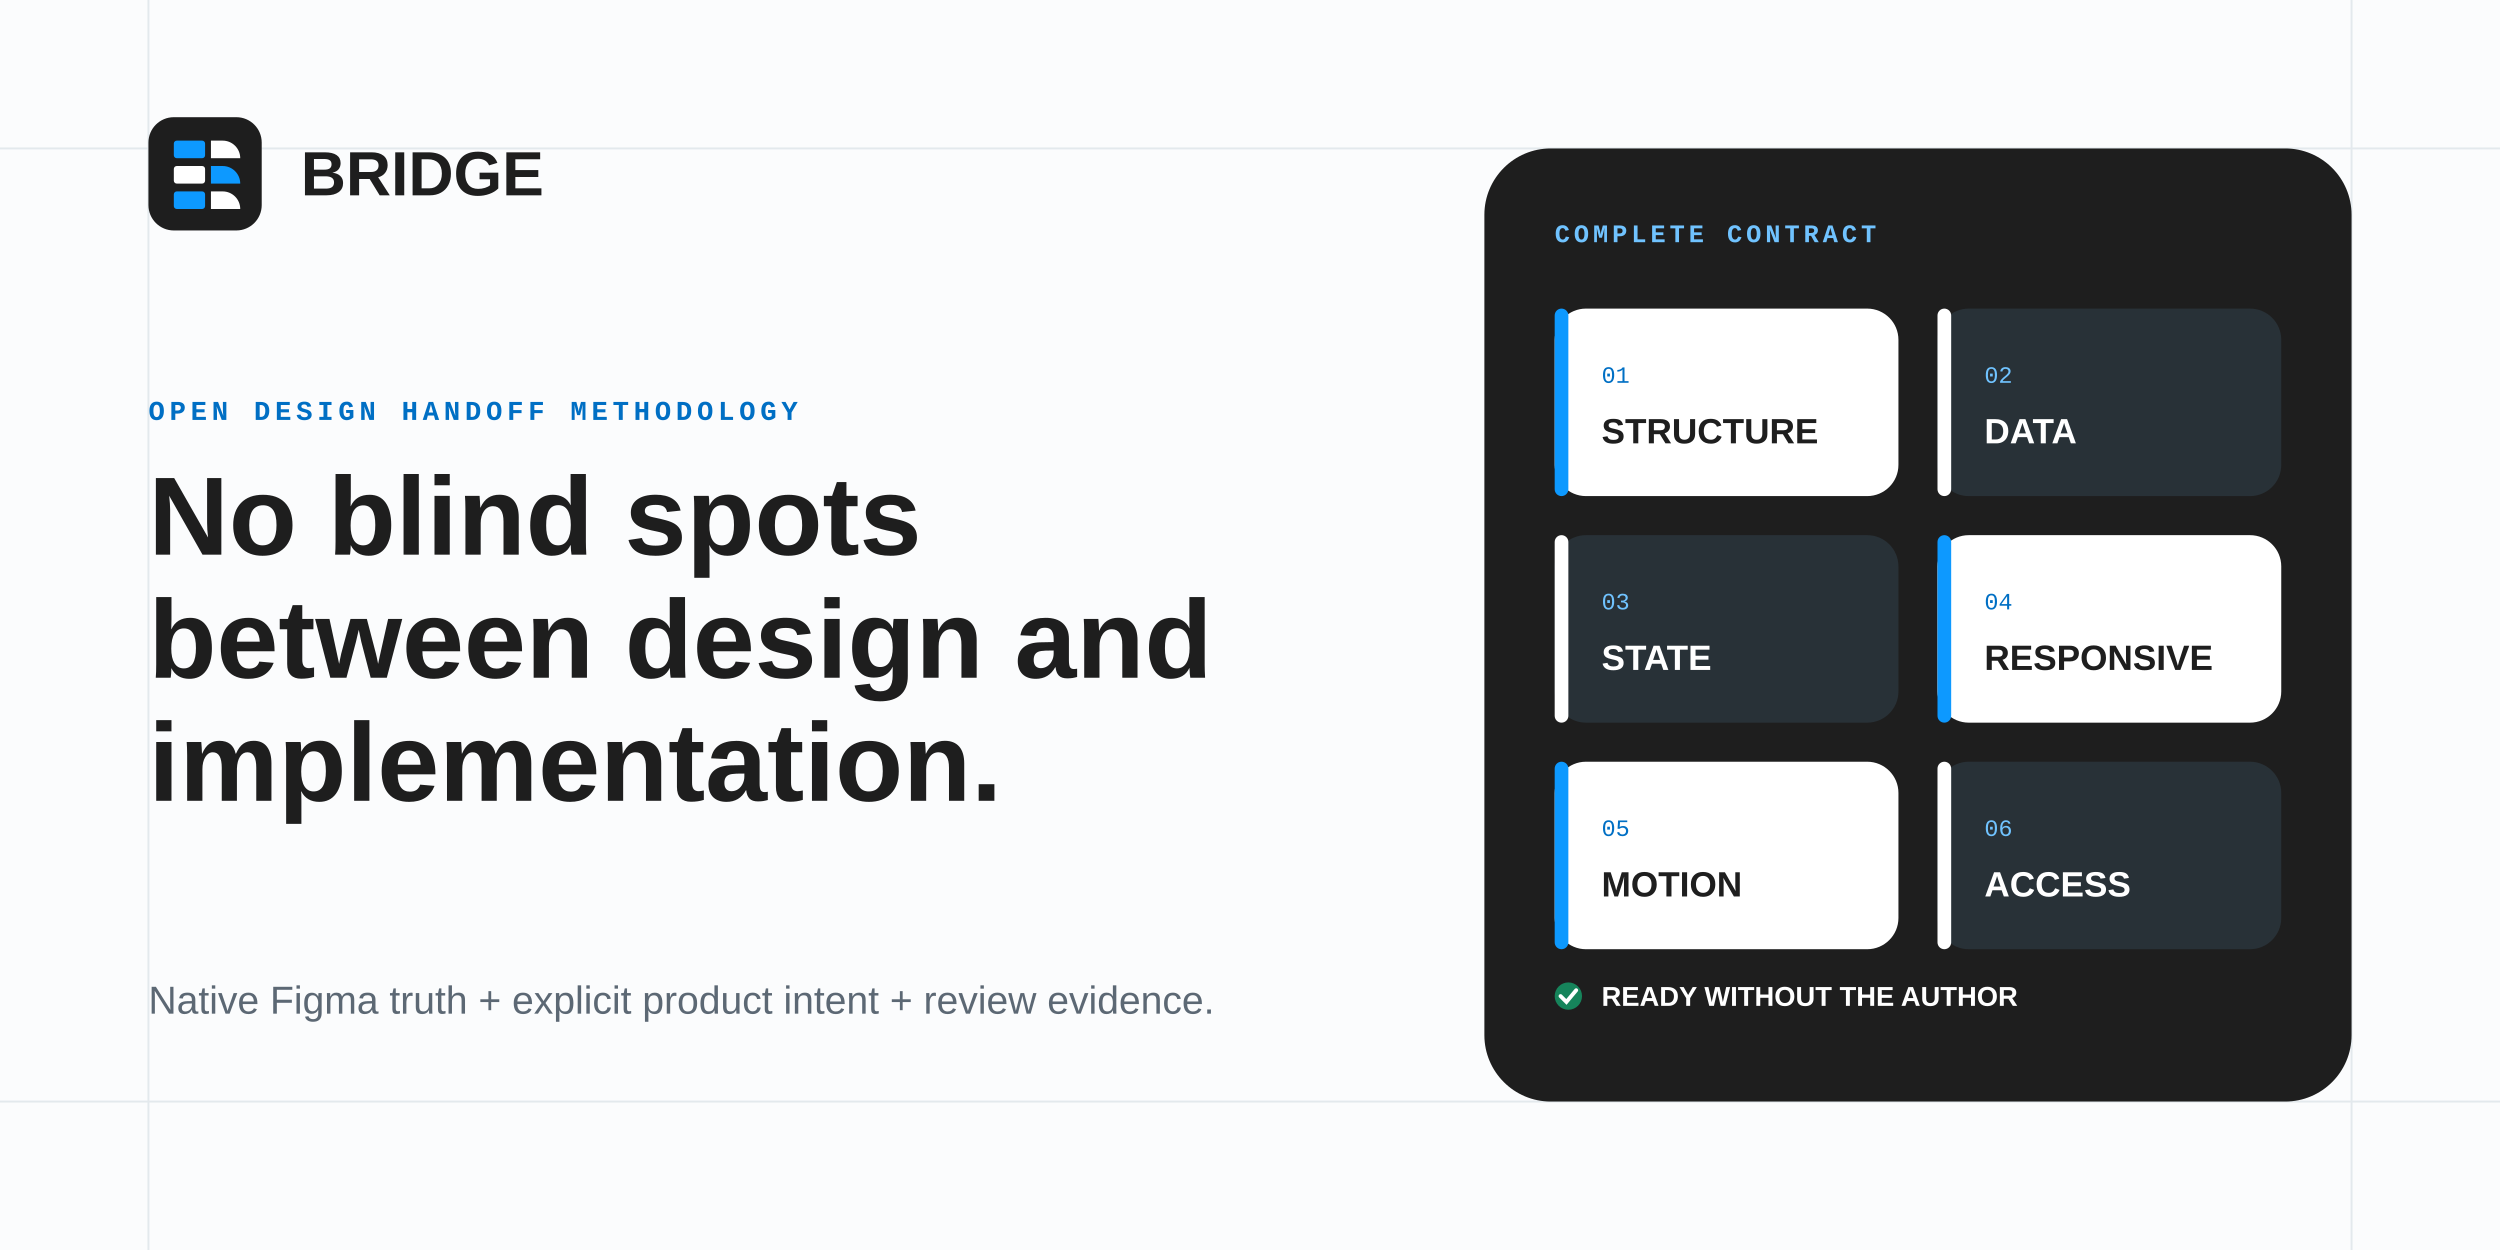
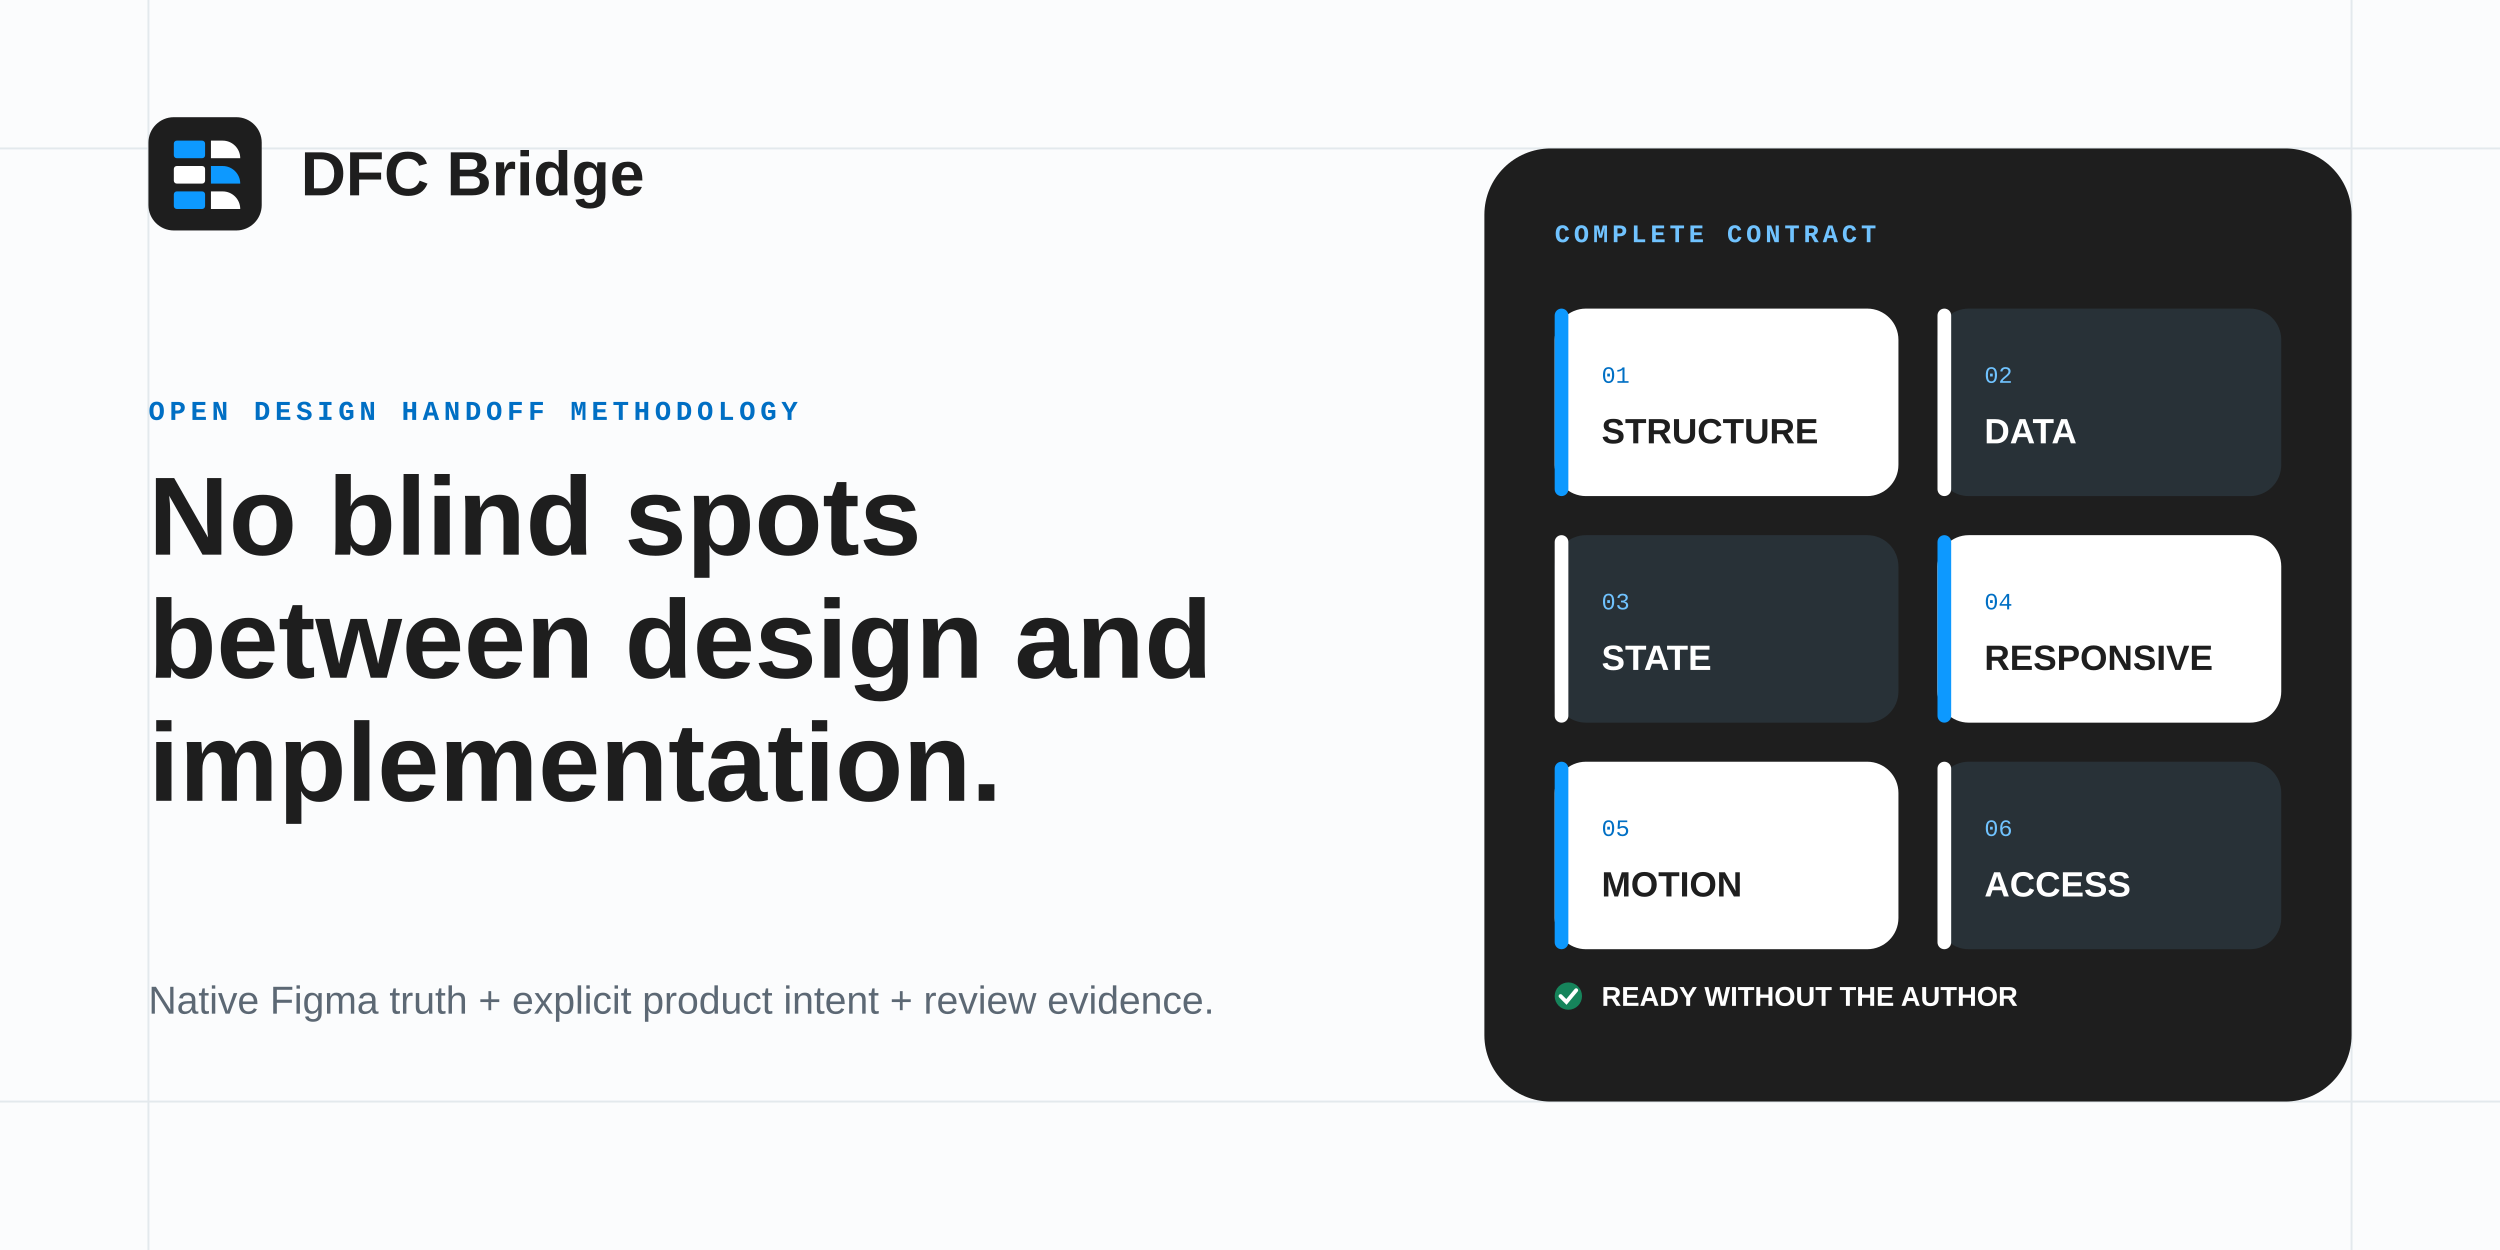
<svg xmlns="http://www.w3.org/2000/svg" viewBox="0 0 1280 640" role="img" aria-labelledby="title desc">
  <rect width="1280" height="640" fill="#FBFCFD" />
  <path d="M0 76H1280M0 564H1280M76 0V640M1204 0V640" stroke="#E3E9ED" />
  <g transform="translate(76 60)" font-family="Arial, sans-serif">
    <g>
      <rect width="58" height="58" rx="13" fill="#1E1E1E" />
      <rect x="13" y="12" width="16" height="9" rx="1.5" fill="#0D99FF" />
      <path d="M32 12h6a9 9 0 0 1 9 9H32V12Z" fill="#FFFFFF" />
      <rect x="13" y="25" width="16" height="9" rx="1.5" fill="#FFFFFF" />
      <path d="M32 25h6a9 9 0 0 1 9 9H32V25Z" fill="#0D99FF" />
      <rect x="13" y="38" width="16" height="9" rx="1.5" fill="#0D99FF" />
      <path d="M32 38h6a9 9 0 0 1 9 9H32V38Z" fill="#FFFFFF" />
-       <text x="78" y="40" fill="#1E1E1E" font-size="32" font-weight="700">BRIDGE</text>
+       <text x="78" y="40" fill="#1E1E1E" font-size="32" font-weight="700">DFC Bridge</text>
    </g>
    <text x="0" y="155" fill="#006FC4" font-family="Courier New, monospace" font-size="14" font-weight="700" letter-spacing="2.4">OPEN DESIGN HANDOFF METHODOLOGY</text>
    <text x="0" y="224" fill="#1E1E1E" font-size="57" font-weight="700">
      <tspan x="0" dy="0">No blind spots</tspan>
      <tspan x="0" dy="63">between design and</tspan>
      <tspan x="0" dy="63">implementation.</tspan>
    </text>
    <text x="0" y="459" fill="#5C6874" font-size="20">Native Figma truth + explicit product intent + review evidence.</text>
  </g>
  <g transform="translate(760 76)" font-family="Arial, sans-serif">
    <rect width="444" height="488" rx="34" fill="#1E1E1E" />
    <text x="36" y="48" fill="#70C3FF" font-family="Courier New, monospace" font-size="13" font-weight="700" letter-spacing="2">COMPLETE CONTRACT</text>
    <g transform="translate(36 82)">
      <g>
        <rect width="176" height="96" rx="16" fill="#FFFFFF" />
        <rect width="7" height="96" rx="3.5" fill="#0D99FF" />
        <text x="24" y="38" fill="#006FC4" font-family="Courier New, monospace" font-size="12">01</text>
        <text x="24" y="69" fill="#1E1E1E" font-size="18" font-weight="700">STRUCTURE</text>
      </g>
      <g transform="translate(196)">
        <rect width="176" height="96" rx="16" fill="#283137" />
        <rect width="7" height="96" rx="3.5" fill="#FFFFFF" />
        <text x="24" y="38" fill="#70C3FF" font-family="Courier New, monospace" font-size="12">02</text>
        <text x="24" y="69" fill="#FFFFFF" font-size="18" font-weight="700">DATA</text>
      </g>
      <g transform="translate(0 116)">
        <rect width="176" height="96" rx="16" fill="#283137" />
        <rect width="7" height="96" rx="3.5" fill="#FFFFFF" />
        <text x="24" y="38" fill="#70C3FF" font-family="Courier New, monospace" font-size="12">03</text>
        <text x="24" y="69" fill="#FFFFFF" font-size="18" font-weight="700">STATE</text>
      </g>
      <g transform="translate(196 116)">
        <rect width="176" height="96" rx="16" fill="#FFFFFF" />
        <rect width="7" height="96" rx="3.5" fill="#0D99FF" />
        <text x="24" y="38" fill="#006FC4" font-family="Courier New, monospace" font-size="12">04</text>
        <text x="24" y="69" fill="#1E1E1E" font-size="18" font-weight="700">RESPONSIVE</text>
      </g>
      <g transform="translate(0 232)">
        <rect width="176" height="96" rx="16" fill="#FFFFFF" />
        <rect width="7" height="96" rx="3.5" fill="#0D99FF" />
        <text x="24" y="38" fill="#006FC4" font-family="Courier New, monospace" font-size="12">05</text>
        <text x="24" y="69" fill="#1E1E1E" font-size="18" font-weight="700">MOTION</text>
      </g>
      <g transform="translate(196 232)">
        <rect width="176" height="96" rx="16" fill="#283137" />
        <rect width="7" height="96" rx="3.5" fill="#FFFFFF" />
        <text x="24" y="38" fill="#70C3FF" font-family="Courier New, monospace" font-size="12">06</text>
        <text x="24" y="69" fill="#FFFFFF" font-size="18" font-weight="700">ACCESS</text>
      </g>
    </g>
    <g transform="translate(36 438)">
      <circle cx="7" cy="-4" r="7" fill="#16845B" />
      <path d="M3 -4l3 3 5-6" fill="none" stroke="#FFFFFF" stroke-width="2" stroke-linecap="round" />
      <text x="24" y="1" fill="#FFFFFF" font-size="14" font-weight="700">READY WITHOUT THE AUTHOR</text>
    </g>
  </g>
</svg>
